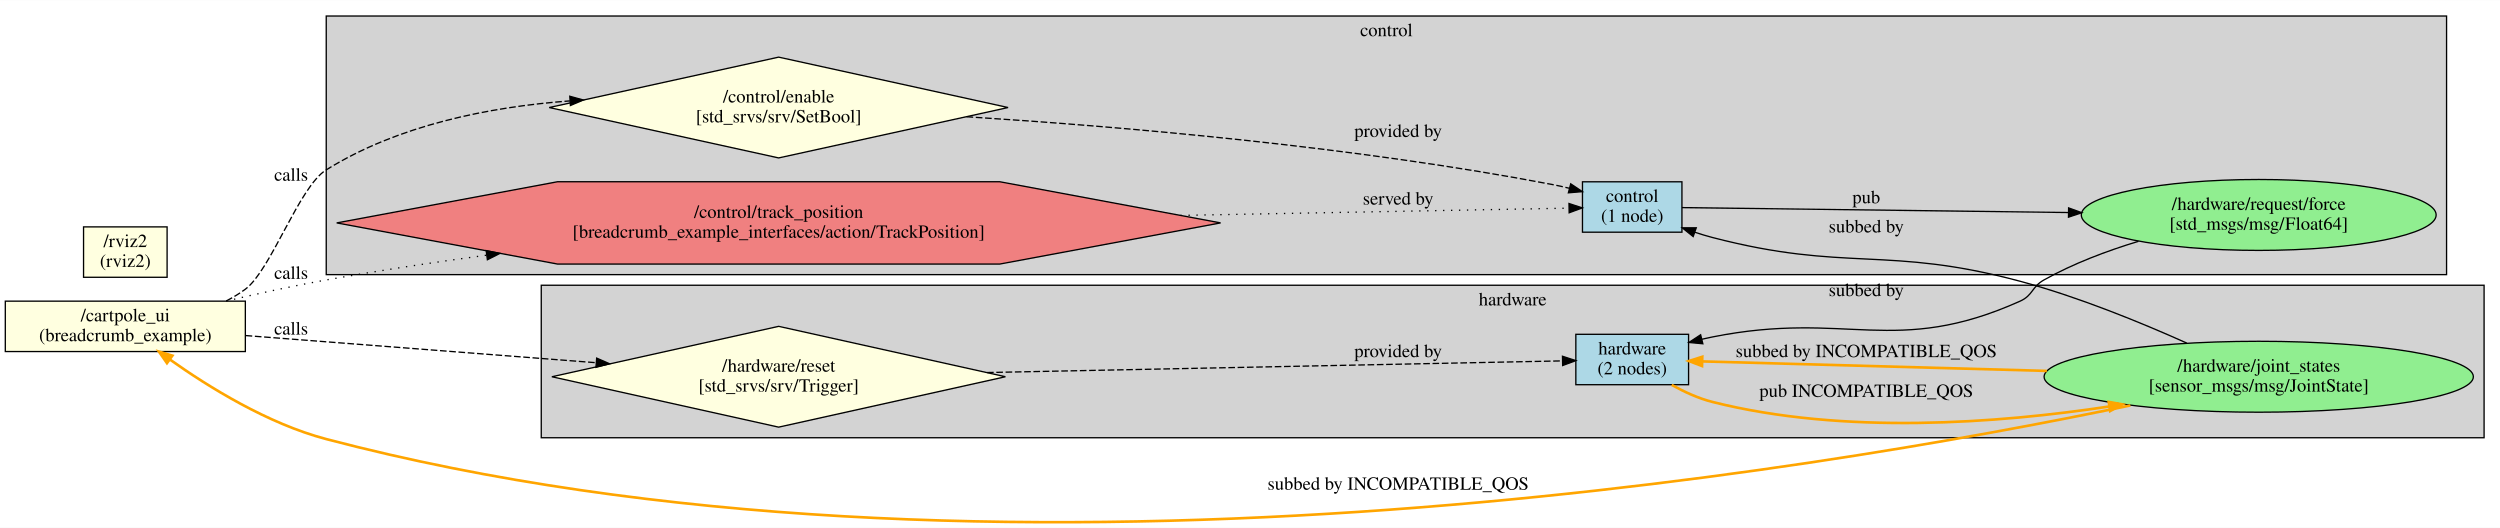
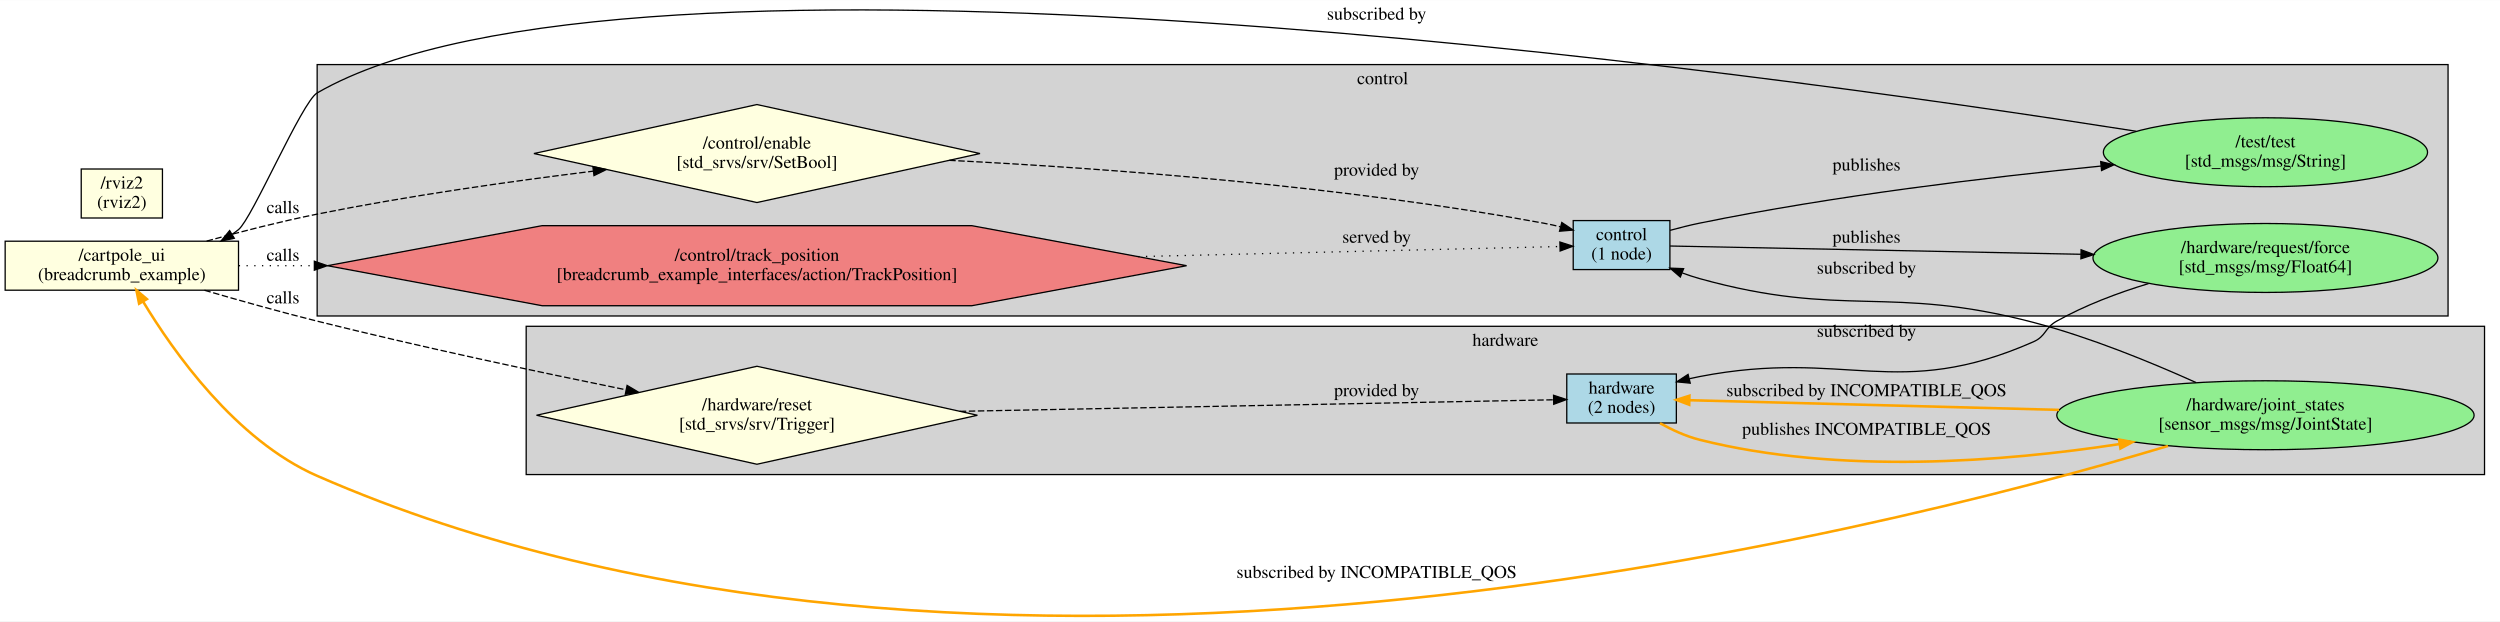
- <svg xmlns="http://www.w3.org/2000/svg" width="1885pt" height="398pt" viewBox="0.00 0.00 1885.12 397.86">
-   <g id="graph0" class="graph" transform="scale(1 1) rotate(0) translate(4 393.86)">
-     <polygon fill="white" stroke="transparent" points="-4,4 -4,-393.86 1881.12,-393.86 1881.12,4 -4,4" />
+ <svg xmlns="http://www.w3.org/2000/svg" width="1939pt" height="482pt" viewBox="0.00 0.00 1939.12 481.85">
+   <g id="graph0" class="graph" transform="scale(1 1) rotate(0) translate(4 477.85)">
+     <polygon fill="white" stroke="transparent" points="-4,4 -4,-477.85 1935.12,-477.85 1935.12,4 -4,4" />
    <g id="clust1" class="cluster">
-       <polygon fill="lightgrey" stroke="black" points="242,-186.86 242,-381.86 1840.83,-381.86 1840.83,-186.86 242,-186.86" />
-       <text text-anchor="middle" x="1041.42" y="-366.66" font-family="Times,serif" font-size="14.00">control</text>
+       <polygon fill="lightgrey" stroke="black" points="242,-232.85 242,-427.85 1894.83,-427.85 1894.83,-232.85 242,-232.85" />
+       <text text-anchor="middle" x="1068.42" y="-412.65" font-family="Times,serif" font-size="14.00">control</text>
    </g>
    <g id="clust2" class="cluster">
-       <polygon fill="lightgrey" stroke="black" points="404.13,-63.86 404.13,-178.86 1869.12,-178.86 1869.12,-63.86 404.13,-63.86" />
-       <text text-anchor="middle" x="1136.62" y="-163.66" font-family="Times,serif" font-size="14.00">hardware</text>
+       <polygon fill="lightgrey" stroke="black" points="404.13,-109.85 404.13,-224.85 1923.12,-224.85 1923.12,-109.85 404.13,-109.85" />
+       <text text-anchor="middle" x="1163.62" y="-209.65" font-family="Times,serif" font-size="14.00">hardware</text>
    </g>
    <g id="node1" class="node">
-       <polygon fill="lightblue" stroke="black" points="1264.26,-256.86 1189.26,-256.86 1189.26,-218.86 1264.26,-218.86 1264.26,-256.86" />
-       <text text-anchor="middle" x="1226.76" y="-241.66" font-family="Times,serif" font-size="14.00">control</text>
-       <text text-anchor="middle" x="1226.76" y="-226.66" font-family="Times,serif" font-size="14.00">(1 node)</text>
+       <polygon fill="lightblue" stroke="black" points="1291.26,-306.85 1216.26,-306.85 1216.26,-268.85 1291.26,-268.85 1291.26,-306.85" />
+       <text text-anchor="middle" x="1253.76" y="-291.65" font-family="Times,serif" font-size="14.00">control</text>
+       <text text-anchor="middle" x="1253.76" y="-276.65" font-family="Times,serif" font-size="14.00">(1 node)</text>
    </g>
    <g id="node2" class="node">
-       <ellipse fill="lightgreen" stroke="black" cx="1699.19" cy="-231.86" rx="133.79" ry="26.74" />
-       <text text-anchor="middle" x="1699.19" y="-235.66" font-family="Times,serif" font-size="14.00">/hardware/request/force</text>
-       <text text-anchor="middle" x="1699.19" y="-220.66" font-family="Times,serif" font-size="14.00">[std_msgs/msg/Float64]</text>
+       <ellipse fill="lightgreen" stroke="black" cx="1753.19" cy="-359.85" rx="125.73" ry="26.74" />
+       <text text-anchor="middle" x="1753.19" y="-363.65" font-family="Times,serif" font-size="14.00">/test/test</text>
+       <text text-anchor="middle" x="1753.19" y="-348.65" font-family="Times,serif" font-size="14.00">[std_msgs/msg/String]</text>
    </g>
    <g id="edge5" class="edge">
-       <path fill="none" stroke="black" d="M1264.28,-237.4C1326.12,-236.61 1454.59,-234.97 1555.77,-233.68" />
-       <polygon fill="black" stroke="black" points="1555.83,-237.18 1565.79,-233.55 1555.74,-230.18 1555.83,-237.18" />
-       <text text-anchor="middle" x="1403.26" y="-240.66" font-family="Times,serif" font-size="14.00">pub</text>
+       <path fill="none" stroke="black" d="M1291.36,-299.26C1298.88,-301.34 1306.79,-303.32 1314.26,-304.85 1418.18,-326.09 1537.74,-340.44 1625.66,-349.14" />
+       <polygon fill="black" stroke="black" points="1625.39,-352.63 1635.68,-350.12 1626.07,-345.67 1625.39,-352.63" />
+       <text text-anchor="middle" x="1443.76" y="-345.65" font-family="Times,serif" font-size="14.00">publishes</text>
+     </g>
+     <g id="node3" class="node">
+       <ellipse fill="lightgreen" stroke="black" cx="1753.19" cy="-277.85" rx="133.79" ry="26.74" />
+       <text text-anchor="middle" x="1753.19" y="-281.65" font-family="Times,serif" font-size="14.00">/hardware/request/force</text>
+       <text text-anchor="middle" x="1753.19" y="-266.65" font-family="Times,serif" font-size="14.00">[std_msgs/msg/Float64]</text>
+     </g>
+     <g id="edge7" class="edge">
+       <path fill="none" stroke="black" d="M1291.34,-287.12C1357.59,-285.78 1500.71,-282.91 1609.99,-280.71" />
+       <polygon fill="black" stroke="black" points="1610.2,-284.21 1620.13,-280.51 1610.06,-277.21 1610.2,-284.21" />
+       <text text-anchor="middle" x="1443.76" y="-289.65" font-family="Times,serif" font-size="14.00">publishes</text>
+     </g>
+     <g id="node9" class="node">
+       <polygon fill="lightyellow" stroke="black" points="181,-290.85 0,-290.85 0,-252.85 181,-252.85 181,-290.85" />
+       <text text-anchor="middle" x="90.5" y="-275.65" font-family="Times,serif" font-size="14.00">/cartpole_ui</text>
+       <text text-anchor="middle" x="90.5" y="-260.65" font-family="Times,serif" font-size="14.00">(breadcrumb_example)</text>
+     </g>
+     <g id="edge6" class="edge">
+       <path fill="none" stroke="black" d="M1652.92,-376.13C1356.28,-422.73 482.13,-544.72 242,-405.85 230.24,-399.05 191.6,-308.35 181,-299.85 179.43,-298.59 177.8,-297.39 176.12,-296.24" />
+       <polygon fill="black" stroke="black" points="177.74,-293.13 167.38,-290.92 174.11,-299.11 177.74,-293.13" />
+       <text text-anchor="middle" x="1063.76" y="-462.65" font-family="Times,serif" font-size="14.00">subscribed by</text>
+     </g>
+     <g id="node6" class="node">
+       <polygon fill="lightblue" stroke="black" points="1296.26,-187.85 1211.26,-187.85 1211.26,-149.85 1296.26,-149.85 1296.26,-187.85" />
+       <text text-anchor="middle" x="1253.76" y="-172.65" font-family="Times,serif" font-size="14.00">hardware</text>
+       <text text-anchor="middle" x="1253.76" y="-157.65" font-family="Times,serif" font-size="14.00">(2 nodes)</text>
+     </g>
+     <g id="edge8" class="edge">
+       <path fill="none" stroke="black" d="M1662.52,-257.98C1638.52,-250.7 1613.17,-241.14 1591.26,-228.85 1581.93,-223.62 1583.06,-217.17 1573.26,-212.85 1467.36,-166.16 1427.89,-207.83 1314.26,-185.85 1311.63,-185.34 1308.95,-184.77 1306.25,-184.16" />
+       <polygon fill="black" stroke="black" points="1307.02,-180.74 1296.47,-181.76 1305.35,-187.54 1307.02,-180.74" />
+       <text text-anchor="middle" x="1443.76" y="-216.65" font-family="Times,serif" font-size="14.00">subscribed by</text>
+     </g>
+     <g id="node4" class="node">
+       <polygon fill="lightyellow" stroke="black" points="583.13,-396.85 410.13,-358.85 583.13,-320.85 756.13,-358.85 583.13,-396.85" />
+       <text text-anchor="middle" x="583.13" y="-362.65" font-family="Times,serif" font-size="14.00">/control/enable</text>
+       <text text-anchor="middle" x="583.13" y="-347.65" font-family="Times,serif" font-size="14.00">[std_srvs/srv/SetBool]</text>
+     </g>
+     <g id="edge9" class="edge">
+       <path fill="none" stroke="black" stroke-dasharray="5,2" d="M732.28,-353.58C856.29,-347.3 1037.46,-333.74 1193.26,-304.85 1197.48,-304.07 1201.83,-303.12 1206.17,-302.07" />
+       <polygon fill="black" stroke="black" points="1207.4,-305.37 1216.2,-299.47 1205.65,-298.59 1207.4,-305.37" />
+       <text text-anchor="middle" x="1063.76" y="-341.65" font-family="Times,serif" font-size="14.00">provided by</text>
    </g>
    <g id="node5" class="node">
-       <polygon fill="lightblue" stroke="black" points="1269.26,-141.86 1184.26,-141.86 1184.26,-103.86 1269.26,-103.86 1269.26,-141.86" />
-       <text text-anchor="middle" x="1226.76" y="-126.66" font-family="Times,serif" font-size="14.00">hardware</text>
-       <text text-anchor="middle" x="1226.76" y="-111.66" font-family="Times,serif" font-size="14.00">(2 nodes)</text>
+       <polygon fill="lightcoral" stroke="black" points="916.39,-271.85 749.76,-302.91 416.5,-302.91 249.87,-271.85 416.5,-240.8 749.76,-240.8 916.39,-271.85" />
+       <text text-anchor="middle" x="583.13" y="-275.65" font-family="Times,serif" font-size="14.00">/control/track_position</text>
+       <text text-anchor="middle" x="583.13" y="-260.65" font-family="Times,serif" font-size="14.00">[breadcrumb_example_interfaces/action/TrackPosition]</text>
    </g>
-     <g id="edge6" class="edge">
-       <path fill="none" stroke="black" d="M1608.52,-211.99C1584.52,-204.71 1559.17,-195.15 1537.26,-182.86 1527.93,-177.63 1529.03,-171.24 1519.26,-166.86 1424.53,-124.42 1389.06,-160.19 1287.26,-139.86 1284.64,-139.34 1281.96,-138.76 1279.26,-138.13" />
-       <polygon fill="black" stroke="black" points="1280.03,-134.72 1269.49,-135.71 1278.35,-141.51 1280.03,-134.72" />
-       <text text-anchor="middle" x="1403.26" y="-170.66" font-family="Times,serif" font-size="14.00">subbed by</text>
+     <g id="edge13" class="edge">
+       <path fill="none" stroke="black" stroke-dasharray="1,5" d="M878.86,-278.9C1004.4,-281.91 1137.5,-285.09 1205.99,-286.73" />
+       <polygon fill="black" stroke="black" points="1205.93,-290.23 1216.01,-286.97 1206.1,-283.23 1205.93,-290.23" />
+       <text text-anchor="middle" x="1063.76" y="-289.65" font-family="Times,serif" font-size="14.00">served by</text>
    </g>
-     <g id="node3" class="node">
-       <polygon fill="lightyellow" stroke="black" points="583.13,-350.86 410.13,-312.86 583.13,-274.86 756.13,-312.86 583.13,-350.86" />
-       <text text-anchor="middle" x="583.13" y="-316.66" font-family="Times,serif" font-size="14.00">/control/enable</text>
-       <text text-anchor="middle" x="583.13" y="-301.66" font-family="Times,serif" font-size="14.00">[std_srvs/srv/SetBool]</text>
+     <g id="node7" class="node">
+       <ellipse fill="lightgreen" stroke="black" cx="1753.19" cy="-155.85" rx="161.85" ry="26.74" />
+       <text text-anchor="middle" x="1753.19" y="-159.65" font-family="Times,serif" font-size="14.00">/hardware/joint_states</text>
+       <text text-anchor="middle" x="1753.19" y="-144.65" font-family="Times,serif" font-size="14.00">[sensor_msgs/msg/JointState]</text>
    </g>
-     <g id="edge7" class="edge">
-       <path fill="none" stroke="black" stroke-dasharray="5,2" d="M724.82,-305.92C843.35,-298.38 1017,-283.39 1166.26,-254.86 1170.48,-254.06 1174.82,-253.09 1179.16,-252.03" />
-       <polygon fill="black" stroke="black" points="1180.39,-255.33 1189.19,-249.42 1178.63,-248.55 1180.39,-255.33" />
-       <text text-anchor="middle" x="1050.26" y="-290.66" font-family="Times,serif" font-size="14.00">provided by</text>
+     <g id="edge1" class="edge">
+       <path fill="none" stroke="orange" stroke-width="2" d="M1283.54,-149.69C1292.94,-144.47 1303.68,-139.52 1314.26,-136.85 1422.56,-109.58 1550.6,-119.82 1640.16,-133.52" />
+       <polygon fill="orange" stroke="orange" stroke-width="2" points="1639.65,-136.98 1650.07,-135.08 1640.73,-130.07 1639.65,-136.98" />
+       <text text-anchor="middle" x="1443.76" y="-140.65" font-family="Times,serif" font-size="14.00">publishes INCOMPATIBLE_QOS</text>
    </g>
-     <g id="node4" class="node">
-       <polygon fill="lightcoral" stroke="black" points="916.39,-225.86 749.76,-256.92 416.5,-256.92 249.87,-225.86 416.5,-194.81 749.76,-194.81 916.39,-225.86" />
-       <text text-anchor="middle" x="583.13" y="-229.66" font-family="Times,serif" font-size="14.00">/control/track_position</text>
-       <text text-anchor="middle" x="583.13" y="-214.66" font-family="Times,serif" font-size="14.00">[breadcrumb_example_interfaces/action/TrackPosition]</text>
+     <g id="edge3" class="edge">
+       <path fill="none" stroke="black" d="M1699.36,-181.21C1664.35,-196.99 1616.99,-216.38 1573.26,-227.85 1460.96,-257.31 1426.12,-230.74 1314.26,-261.85 1309.87,-263.07 1305.37,-264.56 1300.92,-266.19" />
+       <polygon fill="black" stroke="black" points="1299.34,-263.06 1291.31,-269.97 1301.9,-269.57 1299.34,-263.06" />
+       <text text-anchor="middle" x="1443.76" y="-265.65" font-family="Times,serif" font-size="14.00">subscribed by</text>
+     </g>
+     <g id="edge4" class="edge">
+       <path fill="none" stroke="orange" stroke-width="2" d="M1593.11,-160.01C1494.4,-162.59 1373.95,-165.74 1306.65,-167.5" />
+       <polygon fill="orange" stroke="orange" stroke-width="2" points="1306.22,-164.01 1296.32,-167.77 1306.4,-171 1306.22,-164.01" />
+       <text text-anchor="middle" x="1443.76" y="-170.65" font-family="Times,serif" font-size="14.00">subscribed by INCOMPATIBLE_QOS</text>
+     </g>
+     <g id="edge2" class="edge">
+       <path fill="none" stroke="orange" stroke-width="2" d="M1677.63,-132.04C1450.31,-63.79 750.53,113.76 242,-108.85 178.79,-136.52 130.35,-205.28 106.96,-244.08" />
+       <polygon fill="orange" stroke="orange" stroke-width="2" points="103.89,-242.4 101.82,-252.79 109.92,-245.96 103.89,-242.4" />
+       <text text-anchor="middle" x="1063.76" y="-29.65" font-family="Times,serif" font-size="14.00">subscribed by INCOMPATIBLE_QOS</text>
+     </g>
+     <g id="node8" class="node">
+       <polygon fill="lightyellow" stroke="black" points="583.13,-193.85 412.13,-155.85 583.13,-117.85 754.13,-155.85 583.13,-193.85" />
+       <text text-anchor="middle" x="583.13" y="-159.65" font-family="Times,serif" font-size="14.00">/hardware/reset</text>
+       <text text-anchor="middle" x="583.13" y="-144.65" font-family="Times,serif" font-size="14.00">[std_srvs/srv/Trigger]</text>
    </g>
    <g id="edge11" class="edge">
-       <path fill="none" stroke="black" stroke-dasharray="1,5" d="M886.16,-231.51C999.54,-233.63 1116.06,-235.81 1178.81,-236.99" />
-       <polygon fill="black" stroke="black" points="1179.09,-240.49 1189.15,-237.18 1179.22,-233.49 1179.09,-240.49" />
-       <text text-anchor="middle" x="1050.26" y="-239.66" font-family="Times,serif" font-size="14.00">served by</text>
+       <path fill="none" stroke="black" stroke-dasharray="5,2" d="M740.47,-158.89C888.86,-161.78 1103.28,-165.94 1200.88,-167.84" />
+       <polygon fill="black" stroke="black" points="1201.01,-171.35 1211.07,-168.04 1201.14,-164.35 1201.01,-171.35" />
+       <text text-anchor="middle" x="1063.76" y="-170.65" font-family="Times,serif" font-size="14.00">provided by</text>
    </g>
-     <g id="node6" class="node">
-       <ellipse fill="lightgreen" stroke="black" cx="1699.19" cy="-109.86" rx="161.85" ry="26.74" />
-       <text text-anchor="middle" x="1699.19" y="-113.66" font-family="Times,serif" font-size="14.00">/hardware/joint_states</text>
-       <text text-anchor="middle" x="1699.19" y="-98.66" font-family="Times,serif" font-size="14.00">[sensor_msgs/msg/JointState]</text>
+     <g id="edge10" class="edge">
+       <path fill="none" stroke="black" stroke-dasharray="5,2" d="M156.28,-290.93C182.7,-298.22 213.64,-306.15 242,-311.85 312.31,-326 391.66,-337.23 456.02,-345.16" />
+       <polygon fill="black" stroke="black" points="455.87,-348.67 466.22,-346.4 456.72,-341.72 455.87,-348.67" />
+       <text text-anchor="middle" x="215.5" y="-312.65" font-family="Times,serif" font-size="14.00">calls</text>
    </g>
-     <g id="edge1" class="edge">
-       <path fill="none" stroke="orange" stroke-width="2" d="M1256.54,-103.71C1265.94,-98.48 1276.68,-93.53 1287.26,-90.86 1386.25,-65.93 1502.81,-74.77 1586.46,-87.43" />
-       <polygon fill="orange" stroke="orange" stroke-width="2" points="1586.07,-90.91 1596.49,-88.99 1587.15,-84 1586.07,-90.91" />
-       <text text-anchor="middle" x="1403.26" y="-94.66" font-family="Times,serif" font-size="14.00">pub INCOMPATIBLE_QOS</text>
-     </g>
-     <g id="edge3" class="edge">
-       <path fill="none" stroke="black" d="M1644.93,-135.24C1609.94,-150.92 1562.76,-170.2 1519.26,-181.86 1418.66,-208.83 1388.04,-188.59 1287.26,-214.86 1282.92,-215.99 1278.47,-217.34 1274.05,-218.81" />
-       <polygon fill="black" stroke="black" points="1272.74,-215.56 1264.47,-222.18 1275.06,-222.16 1272.74,-215.56" />
-       <text text-anchor="middle" x="1403.26" y="-218.66" font-family="Times,serif" font-size="14.00">subbed by</text>
-     </g>
-     <g id="edge4" class="edge">
-       <path fill="none" stroke="orange" stroke-width="2" d="M1539.43,-114.25C1449.19,-116.74 1342.11,-119.7 1279.85,-121.42" />
-       <polygon fill="orange" stroke="orange" stroke-width="2" points="1279.41,-117.94 1269.51,-121.71 1279.6,-124.93 1279.41,-117.94" />
-       <text text-anchor="middle" x="1403.26" y="-124.66" font-family="Times,serif" font-size="14.00">subbed by INCOMPATIBLE_QOS</text>
-     </g>
-     <g id="node8" class="node">
-       <polygon fill="lightyellow" stroke="black" points="181,-166.86 0,-166.86 0,-128.86 181,-128.86 181,-166.86" />
-       <text text-anchor="middle" x="90.5" y="-151.66" font-family="Times,serif" font-size="14.00">/cartpole_ui</text>
-       <text text-anchor="middle" x="90.5" y="-136.66" font-family="Times,serif" font-size="14.00">(breadcrumb_example)</text>
-     </g>
-     <g id="edge2" class="edge">
-       <path fill="none" stroke="orange" stroke-width="2" d="M1602.39,-88.23C1366.35,-38.89 739.82,68 242,-62.86 197.89,-74.46 153.1,-102.25 124,-122.92" />
-       <polygon fill="orange" stroke="orange" stroke-width="2" points="121.9,-120.11 115.85,-128.81 126,-125.78 121.9,-120.11" />
-       <text text-anchor="middle" x="1050.26" y="-24.66" font-family="Times,serif" font-size="14.00">subbed by INCOMPATIBLE_QOS</text>
-     </g>
-     <g id="node7" class="node">
-       <polygon fill="lightyellow" stroke="black" points="583.13,-147.86 412.13,-109.86 583.13,-71.86 754.13,-109.86 583.13,-147.86" />
-       <text text-anchor="middle" x="583.13" y="-113.66" font-family="Times,serif" font-size="14.00">/hardware/reset</text>
-       <text text-anchor="middle" x="583.13" y="-98.66" font-family="Times,serif" font-size="14.00">[std_srvs/srv/Trigger]</text>
-     </g>
-     <g id="edge9" class="edge">
-       <path fill="none" stroke="black" stroke-dasharray="5,2" d="M740.27,-113.03C881.5,-115.89 1081.14,-119.93 1174.23,-121.82" />
-       <polygon fill="black" stroke="black" points="1174.18,-125.32 1184.25,-122.02 1174.32,-118.32 1174.18,-125.32" />
-       <text text-anchor="middle" x="1050.26" y="-124.66" font-family="Times,serif" font-size="14.00">provided by</text>
-     </g>
-     <g id="edge8" class="edge">
-       <path fill="none" stroke="black" stroke-dasharray="5,2" d="M166.66,-167.06C171.72,-169.64 176.56,-172.56 181,-175.86 200.39,-190.28 221.48,-253.11 242,-265.86 296.19,-299.55 364.53,-313.29 425.71,-317.86" />
-       <polygon fill="black" stroke="black" points="425.65,-321.37 435.86,-318.54 426.11,-314.38 425.65,-321.37" />
-       <text text-anchor="middle" x="215.5" y="-257.66" font-family="Times,serif" font-size="14.00">calls</text>
+     <g id="edge14" class="edge">
+       <path fill="none" stroke="black" stroke-dasharray="1,5" d="M181.2,-271.85C199.11,-271.85 218.89,-271.85 239.8,-271.85" />
+       <polygon fill="black" stroke="black" points="239.82,-275.35 249.82,-271.85 239.82,-268.35 239.82,-275.35" />
+       <text text-anchor="middle" x="215.5" y="-275.65" font-family="Times,serif" font-size="14.00">calls</text>
    </g>
    <g id="edge12" class="edge">
-       <path fill="none" stroke="black" stroke-dasharray="1,5" d="M166.59,-166.93C190.58,-172.58 217.31,-178.44 242,-182.86 280.97,-189.84 322.65,-196.09 363.01,-201.53" />
-       <polygon fill="black" stroke="black" points="362.58,-205 372.96,-202.86 363.51,-198.07 362.58,-205" />
-       <text text-anchor="middle" x="215.5" y="-183.66" font-family="Times,serif" font-size="14.00">calls</text>
+       <path fill="none" stroke="black" stroke-dasharray="5,2" d="M154.59,-252.81C181.42,-244.97 213.13,-236.06 242,-228.85 322.14,-208.83 413.74,-189.36 481.67,-175.57" />
+       <polygon fill="black" stroke="black" points="482.41,-179 491.52,-173.58 481.02,-172.13 482.41,-179" />
+       <text text-anchor="middle" x="215.5" y="-242.65" font-family="Times,serif" font-size="14.00">calls</text>
    </g>
-     <g id="edge10" class="edge">
-       <path fill="none" stroke="black" stroke-dasharray="5,2" d="M181.2,-140.92C255.07,-135.2 361,-126.99 445.43,-120.45" />
-       <polygon fill="black" stroke="black" points="445.92,-123.92 455.62,-119.66 445.37,-116.95 445.92,-123.92" />
-       <text text-anchor="middle" x="215.5" y="-141.66" font-family="Times,serif" font-size="14.00">calls</text>
-     </g>
-     <g id="node9" class="node">
-       <polygon fill="lightyellow" stroke="black" points="122,-222.86 59,-222.86 59,-184.86 122,-184.86 122,-222.86" />
-       <text text-anchor="middle" x="90.5" y="-207.66" font-family="Times,serif" font-size="14.00">/rviz2</text>
-       <text text-anchor="middle" x="90.5" y="-192.66" font-family="Times,serif" font-size="14.00">(rviz2)</text>
+     <g id="node10" class="node">
+       <polygon fill="lightyellow" stroke="black" points="122,-346.85 59,-346.85 59,-308.85 122,-308.85 122,-346.85" />
+       <text text-anchor="middle" x="90.5" y="-331.65" font-family="Times,serif" font-size="14.00">/rviz2</text>
+       <text text-anchor="middle" x="90.5" y="-316.65" font-family="Times,serif" font-size="14.00">(rviz2)</text>
    </g>
  </g>
</svg>
